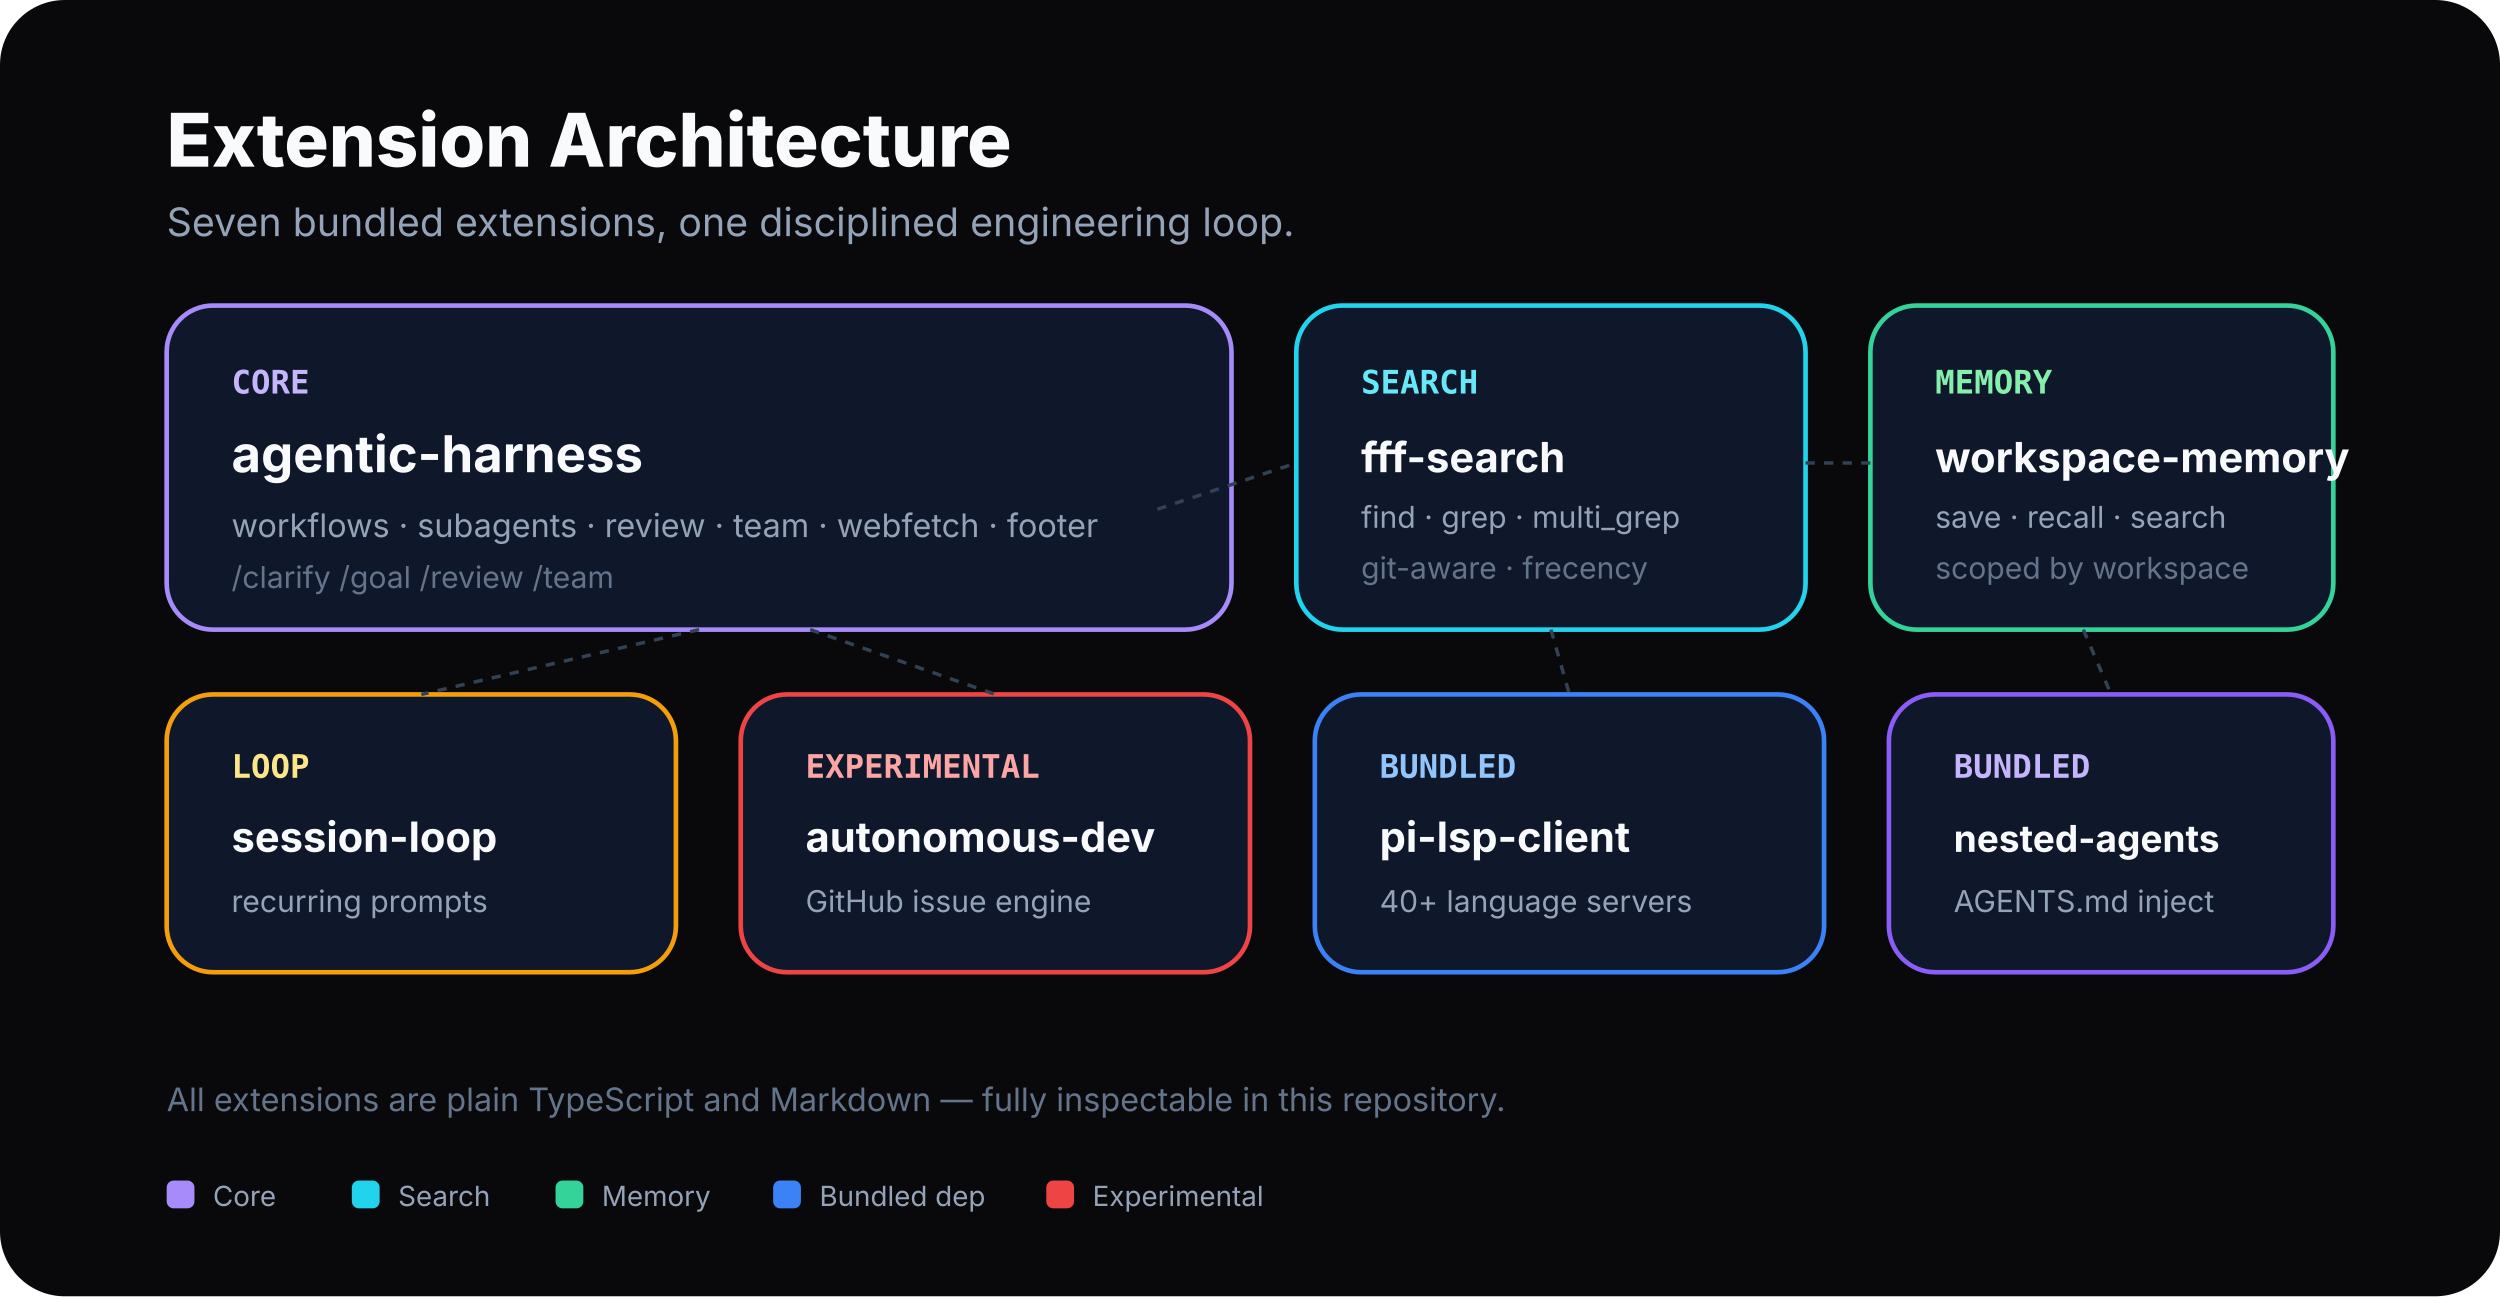
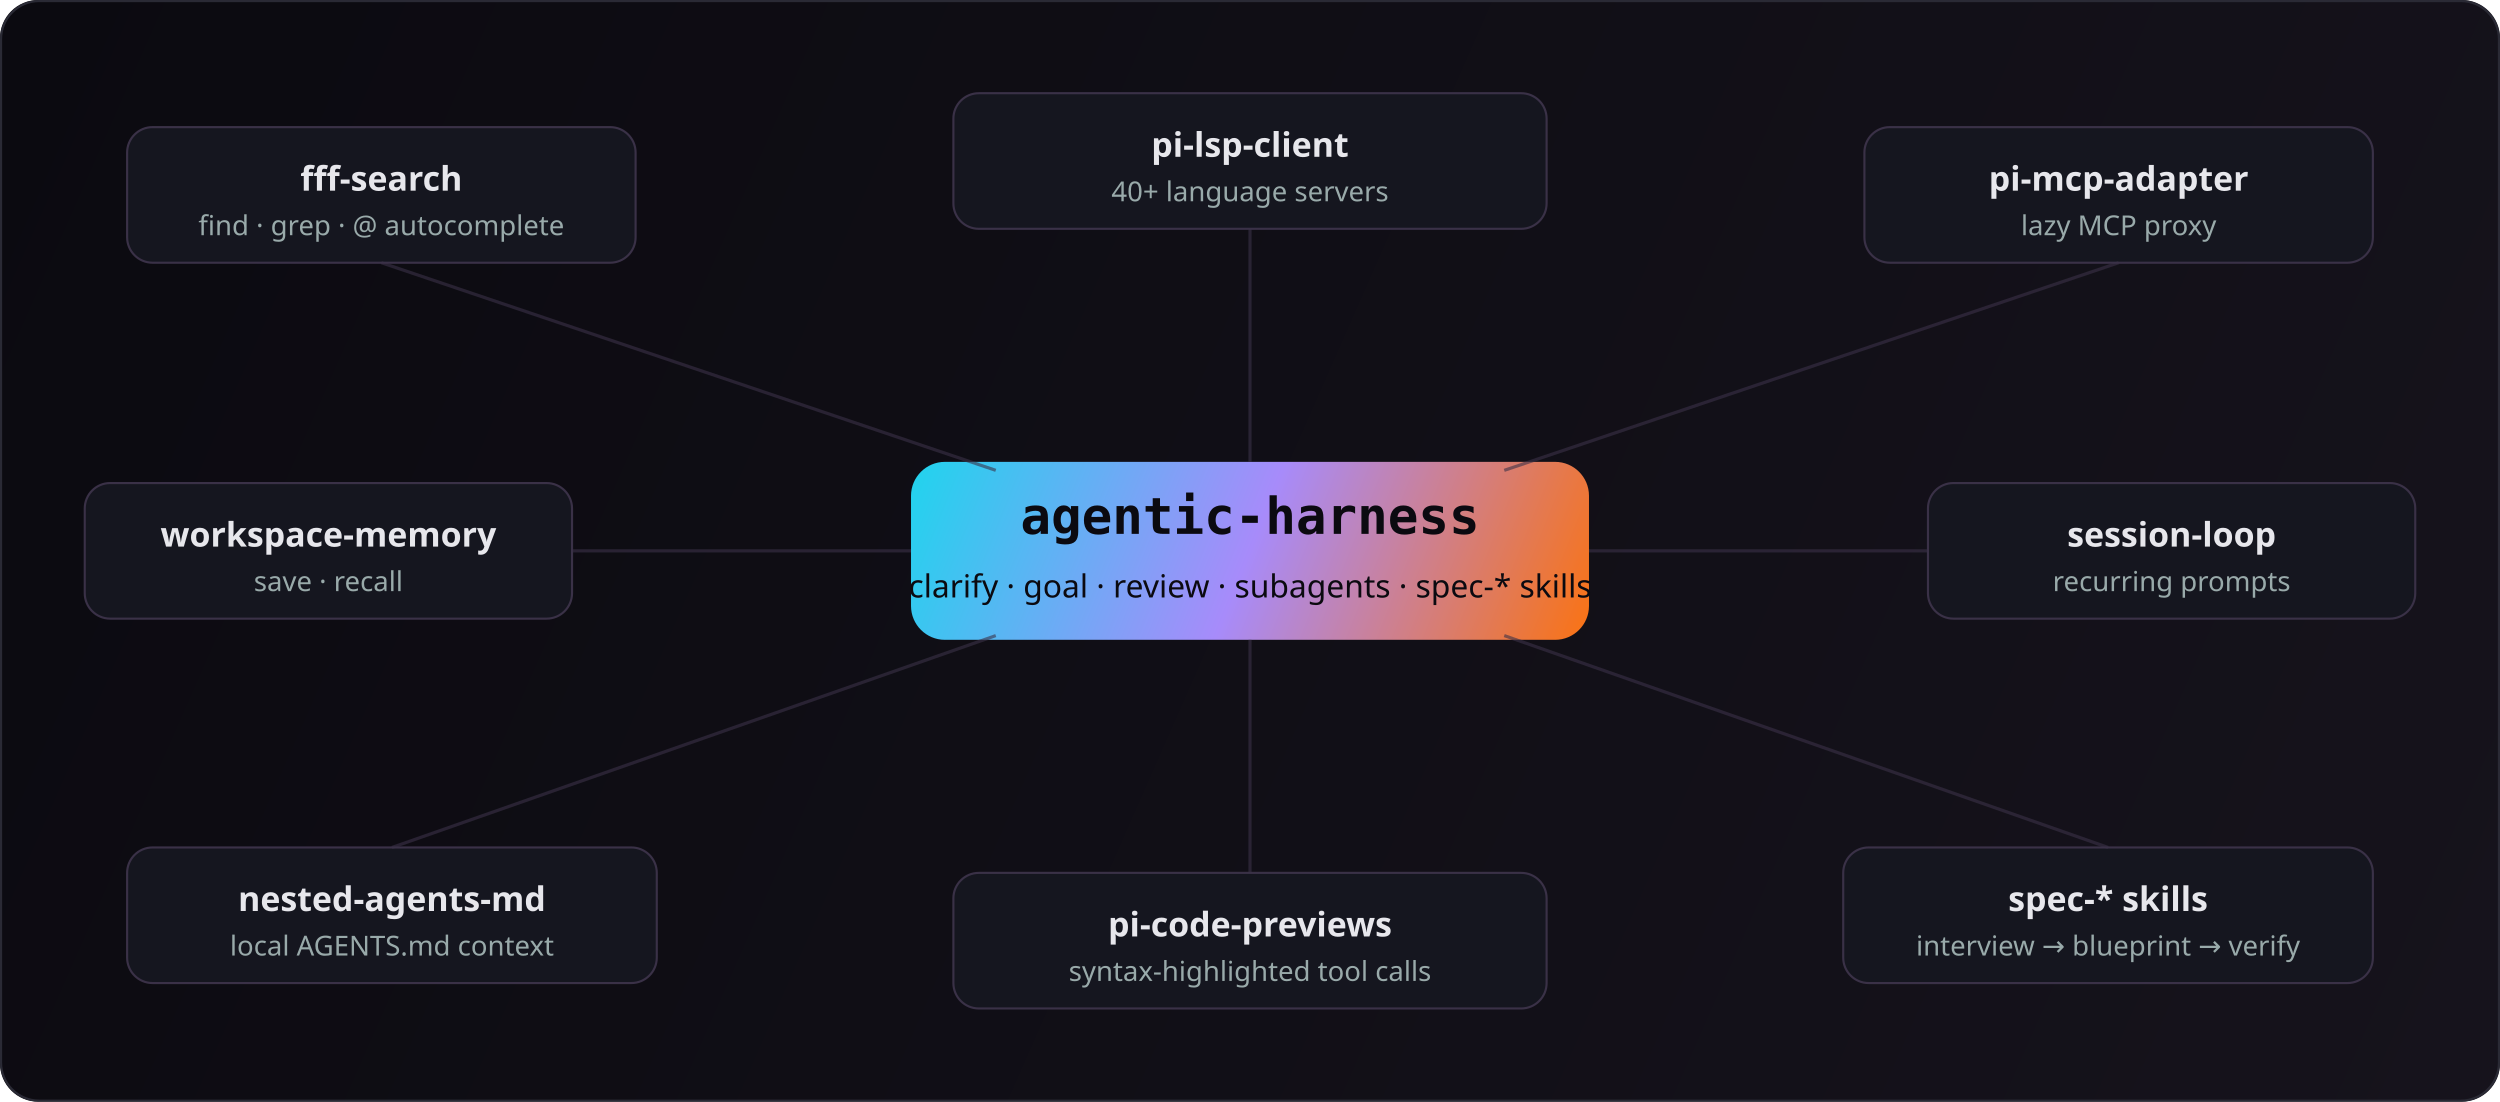
- <svg xmlns="http://www.w3.org/2000/svg" width="1080" height="560" viewBox="0 0 1080 560" fill="none" role="img" aria-labelledby="title desc">
-   <rect width="1080" height="560" rx="28" fill="#09090B" />
-   <text x="72" y="72" fill="#F8FAFC" font-family="Inter, ui-sans-serif, system-ui, sans-serif" font-size="32" font-weight="800">Extension Architecture</text>
-   <text x="72" y="102" fill="#94A3B8" font-family="Inter, ui-sans-serif, system-ui, sans-serif" font-size="17">Seven bundled extensions, one disciplined engineering loop.</text>
-   <rect x="72" y="132" width="460" height="140" rx="20" fill="#0F172A" stroke="#A78BFA" stroke-width="2" />
-   <text x="100" y="170" fill="#C4B5FD" font-family="ui-monospace, SFMono-Regular, Menlo, Consolas, monospace" font-size="14" font-weight="600">CORE</text>
-   <text x="100" y="204" fill="#F8FAFC" font-family="Inter, ui-sans-serif, system-ui, sans-serif" font-size="22" font-weight="700">agentic-harness</text>
-   <text x="100" y="232" fill="#94A3B8" font-family="Inter, ui-sans-serif, system-ui, sans-serif" font-size="14">workflows · subagents · review · team · webfetch · footer</text>
-   <text x="100" y="254" fill="#64748B" font-family="Inter, ui-sans-serif, system-ui, sans-serif" font-size="13">/clarify /goal /review /team</text>
-   <rect x="560" y="132" width="220" height="140" rx="20" fill="#0F172A" stroke="#22D3EE" stroke-width="2" />
-   <text x="588" y="170" fill="#67E8F9" font-family="ui-monospace, SFMono-Regular, Menlo, Consolas, monospace" font-size="14" font-weight="600">SEARCH</text>
-   <text x="588" y="204" fill="#F8FAFC" font-family="Inter, ui-sans-serif, system-ui, sans-serif" font-size="18" font-weight="700">fff-search</text>
-   <text x="588" y="228" fill="#94A3B8" font-family="Inter, ui-sans-serif, system-ui, sans-serif" font-size="13">find · grep · multi_grep</text>
-   <text x="588" y="250" fill="#64748B" font-family="Inter, ui-sans-serif, system-ui, sans-serif" font-size="13">git-aware · frecency</text>
-   <rect x="808" y="132" width="200" height="140" rx="20" fill="#0F172A" stroke="#34D399" stroke-width="2" />
-   <text x="836" y="170" fill="#86EFAC" font-family="ui-monospace, SFMono-Regular, Menlo, Consolas, monospace" font-size="14" font-weight="600">MEMORY</text>
-   <text x="836" y="204" fill="#F8FAFC" font-family="Inter, ui-sans-serif, system-ui, sans-serif" font-size="18" font-weight="700">workspace-memory</text>
-   <text x="836" y="228" fill="#94A3B8" font-family="Inter, ui-sans-serif, system-ui, sans-serif" font-size="13">save · recall · search</text>
-   <text x="836" y="250" fill="#64748B" font-family="Inter, ui-sans-serif, system-ui, sans-serif" font-size="13">scoped by workspace</text>
-   <rect x="72" y="300" width="220" height="120" rx="20" fill="#0F172A" stroke="#F59E0B" stroke-width="2" />
-   <text x="100" y="336" fill="#FDE68A" font-family="ui-monospace, SFMono-Regular, Menlo, Consolas, monospace" font-size="14" font-weight="600">LOOP</text>
-   <text x="100" y="368" fill="#F8FAFC" font-family="Inter, ui-sans-serif, system-ui, sans-serif" font-size="18" font-weight="700">session-loop</text>
-   <text x="100" y="394" fill="#94A3B8" font-family="Inter, ui-sans-serif, system-ui, sans-serif" font-size="13">recurring prompts</text>
-   <rect x="320" y="300" width="220" height="120" rx="20" fill="#0F172A" stroke="#EF4444" stroke-width="2" />
-   <text x="348" y="336" fill="#FCA5A5" font-family="ui-monospace, SFMono-Regular, Menlo, Consolas, monospace" font-size="14" font-weight="600">EXPERIMENTAL</text>
-   <text x="348" y="368" fill="#F8FAFC" font-family="Inter, ui-sans-serif, system-ui, sans-serif" font-size="18" font-weight="700">autonomous-dev</text>
-   <text x="348" y="394" fill="#94A3B8" font-family="Inter, ui-sans-serif, system-ui, sans-serif" font-size="13">GitHub issue engine</text>
-   <rect x="568" y="300" width="220" height="120" rx="20" fill="#0F172A" stroke="#3B82F6" stroke-width="2" />
-   <text x="596" y="336" fill="#93C5FD" font-family="ui-monospace, SFMono-Regular, Menlo, Consolas, monospace" font-size="14" font-weight="600">BUNDLED</text>
-   <text x="596" y="368" fill="#F8FAFC" font-family="Inter, ui-sans-serif, system-ui, sans-serif" font-size="18" font-weight="700">pi-lsp-client</text>
-   <text x="596" y="394" fill="#94A3B8" font-family="Inter, ui-sans-serif, system-ui, sans-serif" font-size="13">40+ language servers</text>
-   <rect x="816" y="300" width="192" height="120" rx="20" fill="#0F172A" stroke="#8B5CF6" stroke-width="2" />
-   <text x="844" y="336" fill="#C4B5FD" font-family="ui-monospace, SFMono-Regular, Menlo, Consolas, monospace" font-size="14" font-weight="600">BUNDLED</text>
-   <text x="844" y="368" fill="#F8FAFC" font-family="Inter, ui-sans-serif, system-ui, sans-serif" font-size="16" font-weight="700">nested-agents</text>
-   <text x="844" y="394" fill="#94A3B8" font-family="Inter, ui-sans-serif, system-ui, sans-serif" font-size="13">AGENTS.md inject</text>
-   <line x1="302" y1="272" x2="182" y2="300" stroke="#334155" stroke-width="1.5" stroke-dasharray="4 4" />
-   <line x1="350" y1="272" x2="430" y2="300" stroke="#334155" stroke-width="1.5" stroke-dasharray="4 4" />
-   <line x1="500" y1="220" x2="560" y2="200" stroke="#334155" stroke-width="1.5" stroke-dasharray="4 4" />
-   <line x1="780" y1="200" x2="808" y2="200" stroke="#334155" stroke-width="1.5" stroke-dasharray="4 4" />
-   <line x1="670" y1="272" x2="678" y2="300" stroke="#334155" stroke-width="1.5" stroke-dasharray="4 4" />
-   <line x1="900" y1="272" x2="912" y2="300" stroke="#334155" stroke-width="1.5" stroke-dasharray="4 4" />
-   <text x="72" y="480" fill="#64748B" font-family="Inter, ui-sans-serif, system-ui, sans-serif" font-size="14">All extensions are plain TypeScript and Markdown — fully inspectable in this repository.</text>
-   <g transform="translate(72 510)" font-family="Inter, ui-sans-serif, system-ui, sans-serif" font-size="12">
-     <rect width="12" height="12" rx="3" fill="#A78BFA" />
-     <text x="20" y="11" fill="#94A3B8">Core</text>
-     <rect x="80" width="12" height="12" rx="3" fill="#22D3EE" />
-     <text x="100" y="11" fill="#94A3B8">Search</text>
-     <rect x="168" width="12" height="12" rx="3" fill="#34D399" />
-     <text x="188" y="11" fill="#94A3B8">Memory</text>
-     <rect x="262" width="12" height="12" rx="3" fill="#3B82F6" />
-     <text x="282" y="11" fill="#94A3B8">Bundled dep</text>
-     <rect x="380" width="12" height="12" rx="3" fill="#EF4444" />
-     <text x="400" y="11" fill="#94A3B8">Experimental</text>
+ <svg xmlns="http://www.w3.org/2000/svg" width="1180" height="520" viewBox="0 0 1180 520" role="img" aria-labelledby="t d">
+   <defs>
+     <linearGradient id="bg" x1="0" y1="0" x2="1180" y2="520" gradientUnits="userSpaceOnUse">
+       <stop stop-color="#0B0A10" />
+       <stop offset="1" stop-color="#16131C" />
+     </linearGradient>
+     <linearGradient id="core" x1="440" y1="200" x2="740" y2="320" gradientUnits="userSpaceOnUse">
+       <stop stop-color="#22D3EE" />
+       <stop offset="0.5" stop-color="#A78BFA" />
+       <stop offset="1" stop-color="#F97316" />
+     </linearGradient>
+   </defs>
+   <rect width="1180" height="520" rx="18" fill="url(#bg)" />
+   <rect x="0.5" y="0.5" width="1179" height="519" rx="18" fill="none" stroke="#2A2A35" />
+   <rect x="430" y="218" width="320" height="84" rx="16" fill="url(#core)" />
+   <text x="590" y="252" text-anchor="middle" font-family="ui-monospace,Menlo,monospace" font-size="24" font-weight="700" fill="#0B0A10">agentic-harness</text>
+   <text x="590" y="282" text-anchor="middle" font-family="ui-sans-serif,system-ui,sans-serif" font-size="15" fill="#0B0A10">clarify · goal · review · subagents · spec-* skills</text>
+   <g font-family="ui-sans-serif,system-ui,sans-serif" font-size="16" fill="#E7E7EC">
+     <g>
+       <rect x="60" y="60" width="240" height="64" rx="12" fill="#15161F" stroke="#3a3147" />
+       <text x="180" y="90" text-anchor="middle" font-weight="600">fff-search</text>
+       <text x="180" y="111" text-anchor="middle" font-size="13" fill="#9aa">find · grep · @ autocomplete</text>
+     </g>
+     <g>
+       <rect x="450" y="44" width="280" height="64" rx="12" fill="#15161F" stroke="#3a3147" />
+       <text x="590" y="74" text-anchor="middle" font-weight="600">pi-lsp-client</text>
+       <text x="590" y="95" text-anchor="middle" font-size="13" fill="#9aa">40+ language servers</text>
+     </g>
+     <g>
+       <rect x="880" y="60" width="240" height="64" rx="12" fill="#15161F" stroke="#3a3147" />
+       <text x="1000" y="90" text-anchor="middle" font-weight="600">pi-mcp-adapter</text>
+       <text x="1000" y="111" text-anchor="middle" font-size="13" fill="#9aa">lazy MCP proxy</text>
+     </g>
+     <g>
+       <rect x="40" y="228" width="230" height="64" rx="12" fill="#15161F" stroke="#3a3147" />
+       <text x="155" y="258" text-anchor="middle" font-weight="600">workspace-memory</text>
+       <text x="155" y="279" text-anchor="middle" font-size="13" fill="#9aa">save · recall</text>
+     </g>
+     <g>
+       <rect x="910" y="228" width="230" height="64" rx="12" fill="#15161F" stroke="#3a3147" />
+       <text x="1025" y="258" text-anchor="middle" font-weight="600">session-loop</text>
+       <text x="1025" y="279" text-anchor="middle" font-size="13" fill="#9aa">recurring prompts</text>
+     </g>
+     <g>
+       <rect x="60" y="400" width="250" height="64" rx="12" fill="#15161F" stroke="#3a3147" />
+       <text x="185" y="430" text-anchor="middle" font-weight="600">nested-agents-md</text>
+       <text x="185" y="451" text-anchor="middle" font-size="13" fill="#9aa">local AGENTS.md context</text>
+     </g>
+     <g>
+       <rect x="450" y="412" width="280" height="64" rx="12" fill="#15161F" stroke="#3a3147" />
+       <text x="590" y="442" text-anchor="middle" font-weight="600">pi-code-previews</text>
+       <text x="590" y="463" text-anchor="middle" font-size="13" fill="#9aa">syntax-highlighted tool calls</text>
+     </g>
+     <g>
+       <rect x="870" y="400" width="250" height="64" rx="12" fill="#15161F" stroke="#3a3147" />
+       <text x="995" y="430" text-anchor="middle" font-weight="600">spec-* skills</text>
+       <text x="995" y="451" text-anchor="middle" font-size="13" fill="#9aa">interview → blueprint → verify</text>
+     </g>
+   </g>
+   <g stroke="#3a3147" stroke-width="1.5" opacity="0.6">
+     <line x1="180" y1="124" x2="470" y2="222" />
+     <line x1="590" y1="108" x2="590" y2="218" />
+     <line x1="1000" y1="124" x2="710" y2="222" />
+     <line x1="270" y1="260" x2="430" y2="260" />
+     <line x1="910" y1="260" x2="750" y2="260" />
+     <line x1="185" y1="400" x2="470" y2="300" />
+     <line x1="590" y1="412" x2="590" y2="302" />
+     <line x1="995" y1="400" x2="710" y2="300" />
  </g>
</svg>
